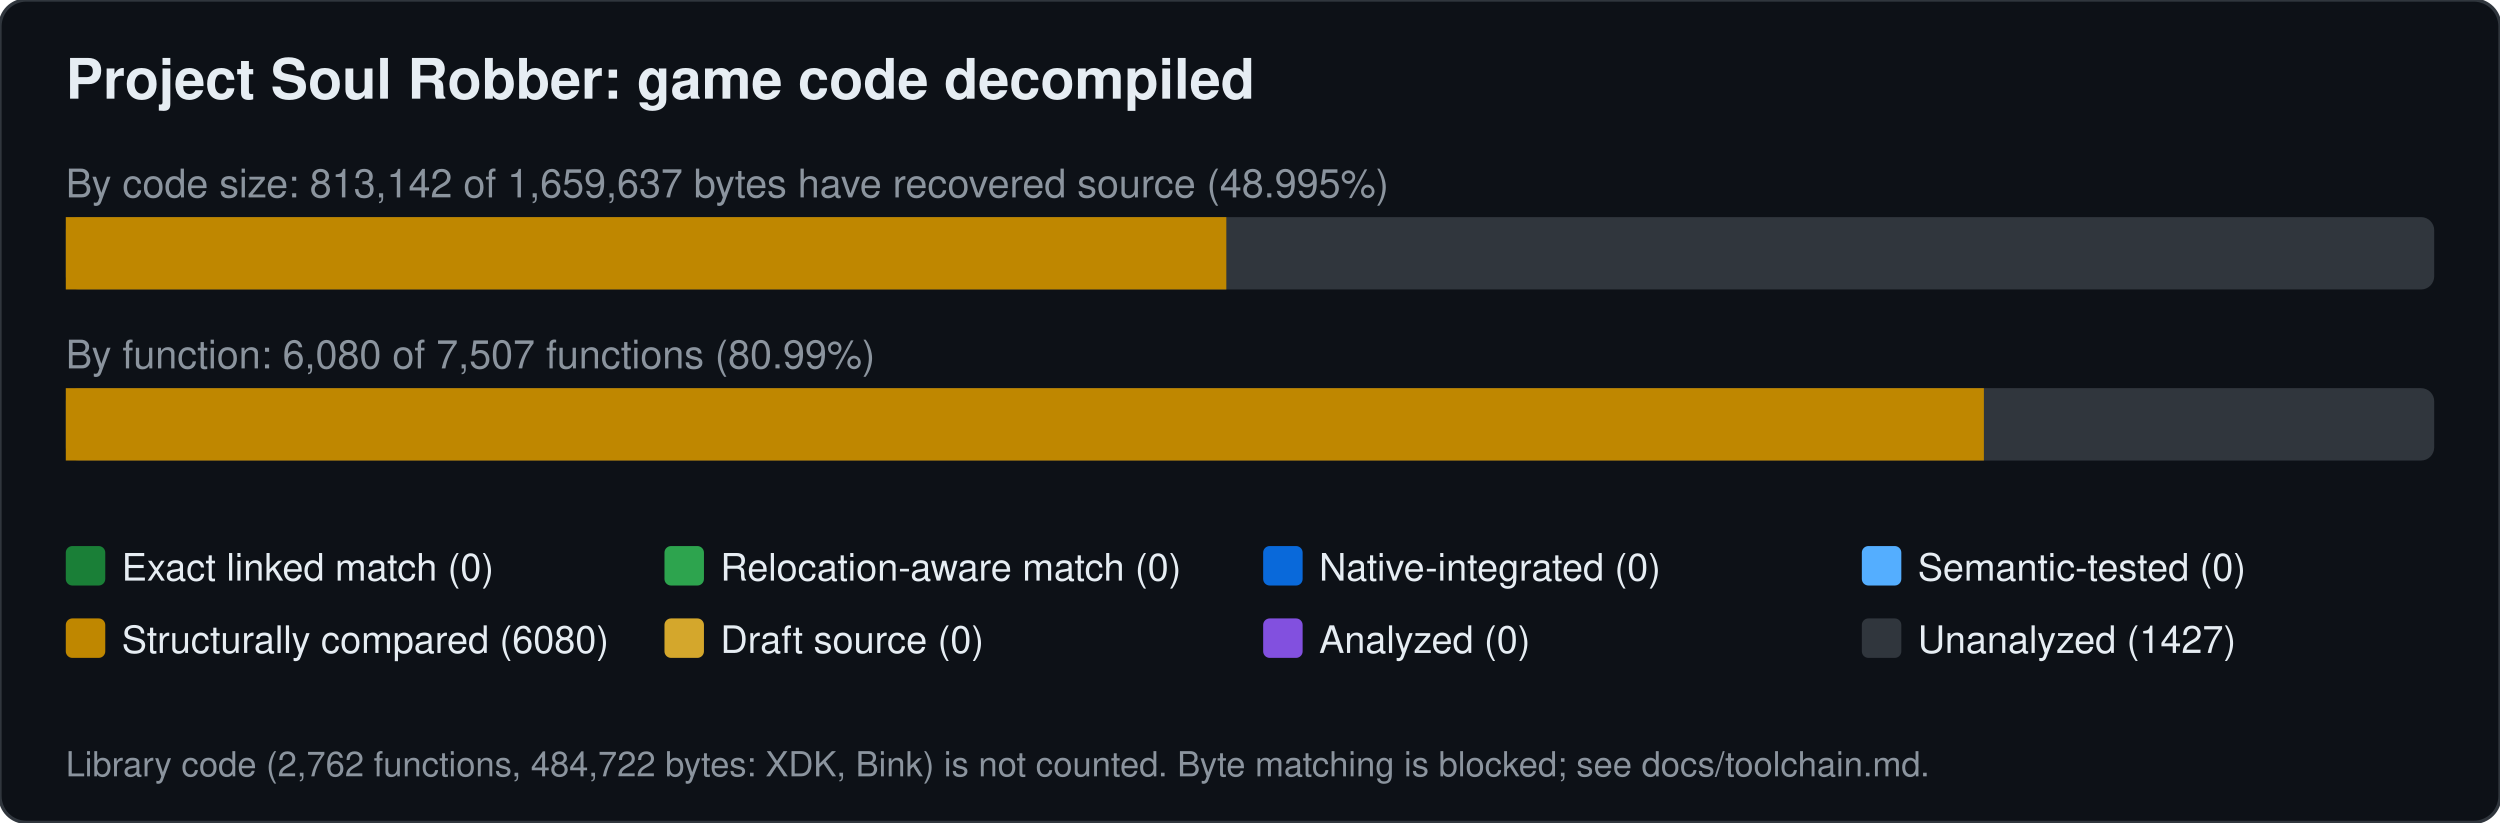
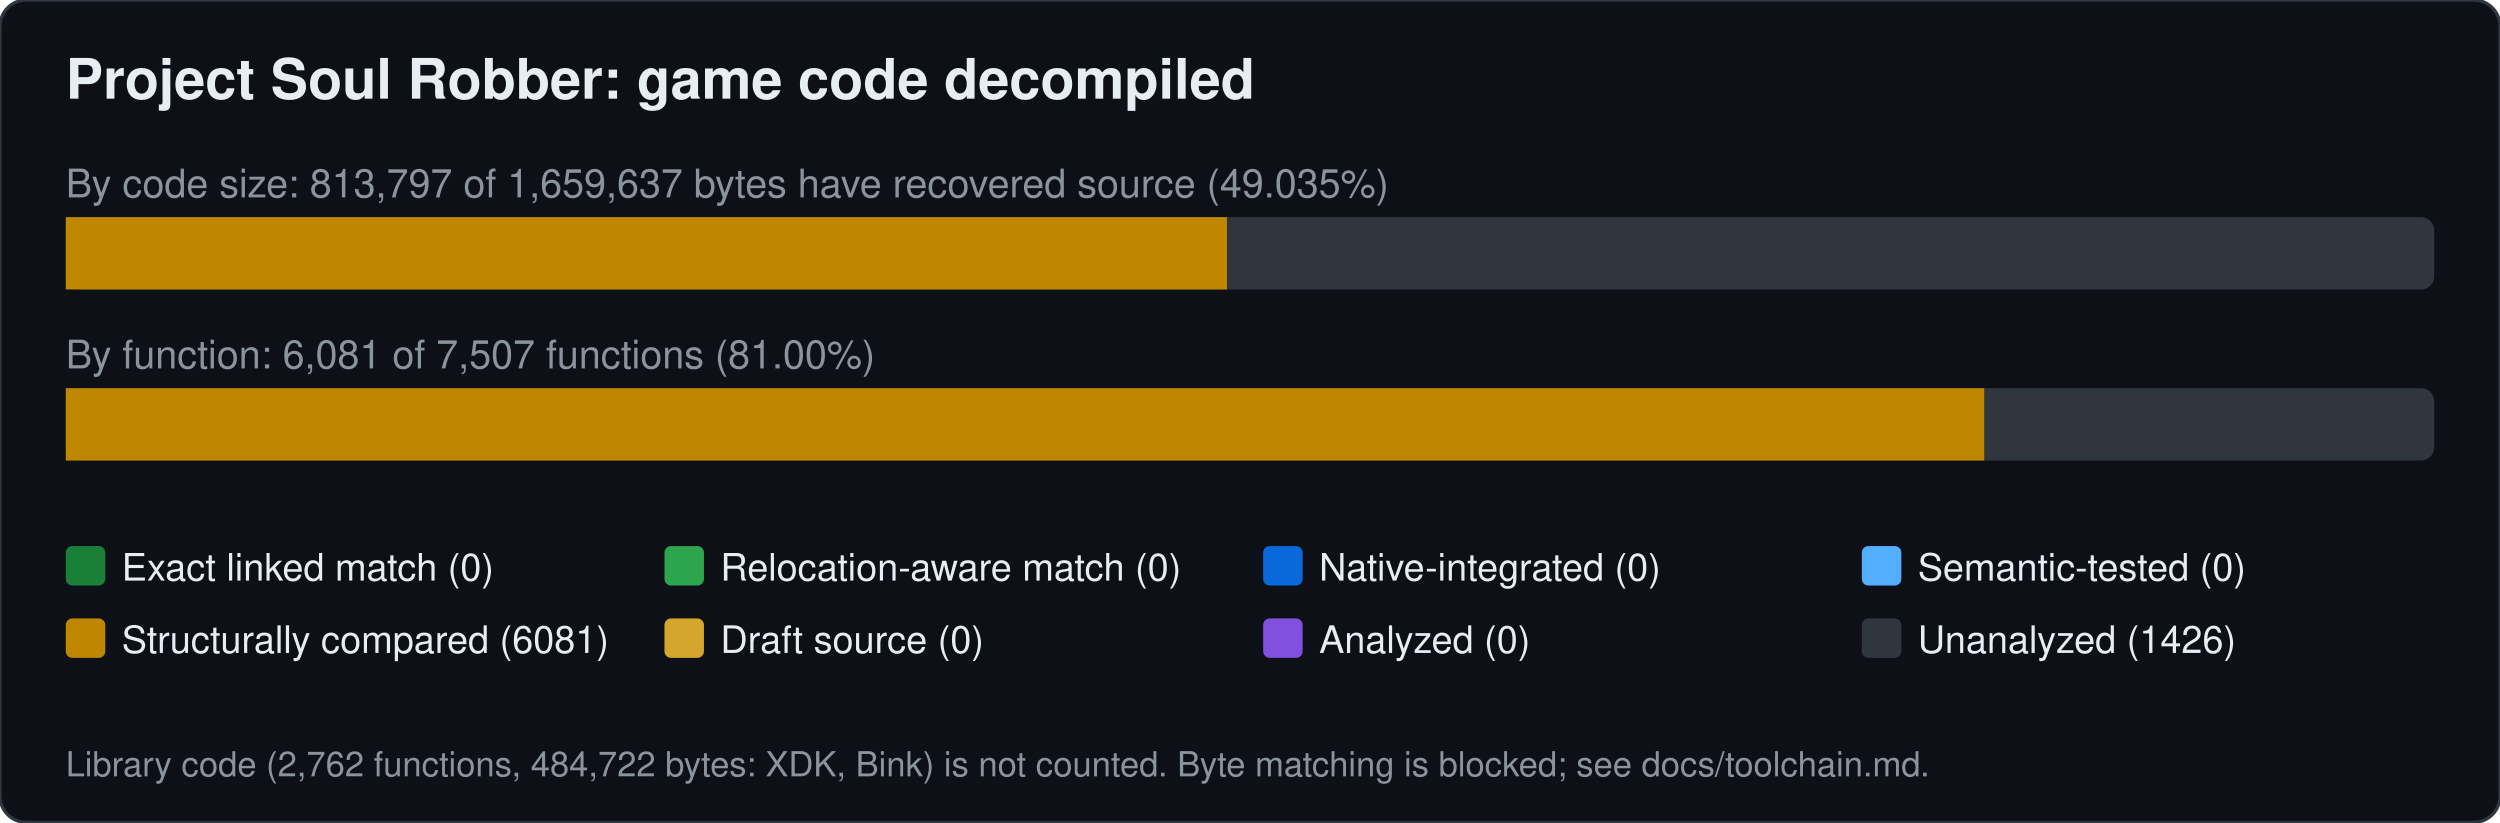
<svg xmlns="http://www.w3.org/2000/svg" width="760" height="250" viewBox="0 0 760 250" font-family="Segoe UI,Helvetica,Arial,sans-serif">
  <rect width="760" height="250" rx="8" fill="#0d1117" stroke="#30363d" />
  <text x="20" y="30" font-size="17" font-weight="600" fill="#e6edf3">Project Soul Robber: game code decompiled</text>
-   <text x="20" y="60" font-size="12" fill="#8b949e">By code size: 813,142 of 1,659,637 bytes have recovered source (48.995%)</text>
+   <text x="20" y="60" font-size="12" fill="#8b949e">By code size: 813,797 of 1,659,637 bytes have recovered source (49.035%)</text>
  <rect x="20" y="66" width="720" height="22" rx="4" fill="#30363d" />
-   <rect x="20.0" y="66" width="352.8" height="22" fill="#bf8700" />
-   <text x="20" y="112" font-size="12" fill="#8b949e">By function: 6,080 of 7,507 functions (80.99%)</text>
+   <rect x="20.0" y="66" width="353.0" height="22" fill="#bf8700" />
+   <text x="20" y="112" font-size="12" fill="#8b949e">By function: 6,081 of 7,507 functions (81.00%)</text>
  <rect x="20" y="118" width="720" height="22" rx="4" fill="#30363d" />
-   <rect x="20.0" y="118" width="583.1" height="22" fill="#bf8700" />
+   <rect x="20.0" y="118" width="583.2" height="22" fill="#bf8700" />
  <rect x="20" y="166" width="12" height="12" rx="2" fill="#1a7f37" />
  <text x="37" y="176.5" font-size="11.5" fill="#e6edf3">Exact linked match (0)</text>
  <rect x="202" y="166" width="12" height="12" rx="2" fill="#2da44e" />
  <text x="219" y="176.5" font-size="11.5" fill="#e6edf3">Relocation-aware match (0)</text>
  <rect x="384" y="166" width="12" height="12" rx="2" fill="#0969da" />
  <text x="401" y="176.5" font-size="11.5" fill="#e6edf3">Native-integrated (0)</text>
  <rect x="566" y="166" width="12" height="12" rx="2" fill="#54aeff" />
  <text x="583" y="176.5" font-size="11.5" fill="#e6edf3">Semantic-tested (0)</text>
  <rect x="20" y="188" width="12" height="12" rx="2" fill="#bf8700" />
-   <text x="37" y="198.5" font-size="11.5" fill="#e6edf3">Structurally compared (6080)</text>
+   <text x="37" y="198.5" font-size="11.5" fill="#e6edf3">Structurally compared (6081)</text>
  <rect x="202" y="188" width="12" height="12" rx="2" fill="#d4a72c" />
  <text x="219" y="198.5" font-size="11.5" fill="#e6edf3">Draft source (0)</text>
  <rect x="384" y="188" width="12" height="12" rx="2" fill="#8250df" />
  <text x="401" y="198.5" font-size="11.5" fill="#e6edf3">Analyzed (0)</text>
  <rect x="566" y="188" width="12" height="12" rx="2" fill="#30363d" />
-   <text x="583" y="198.5" font-size="11.5" fill="#e6edf3">Unanalyzed (1427)</text>
+   <text x="583" y="198.5" font-size="11.5" fill="#e6edf3">Unanalyzed (1426)</text>
  <text x="20" y="236" font-size="10.5" fill="#8b949e">Library code (2,762 functions, 484,722 bytes: XDK, Bink) is not counted. Byte matching is blocked; see docs/toolchain.md.</text>
</svg>
